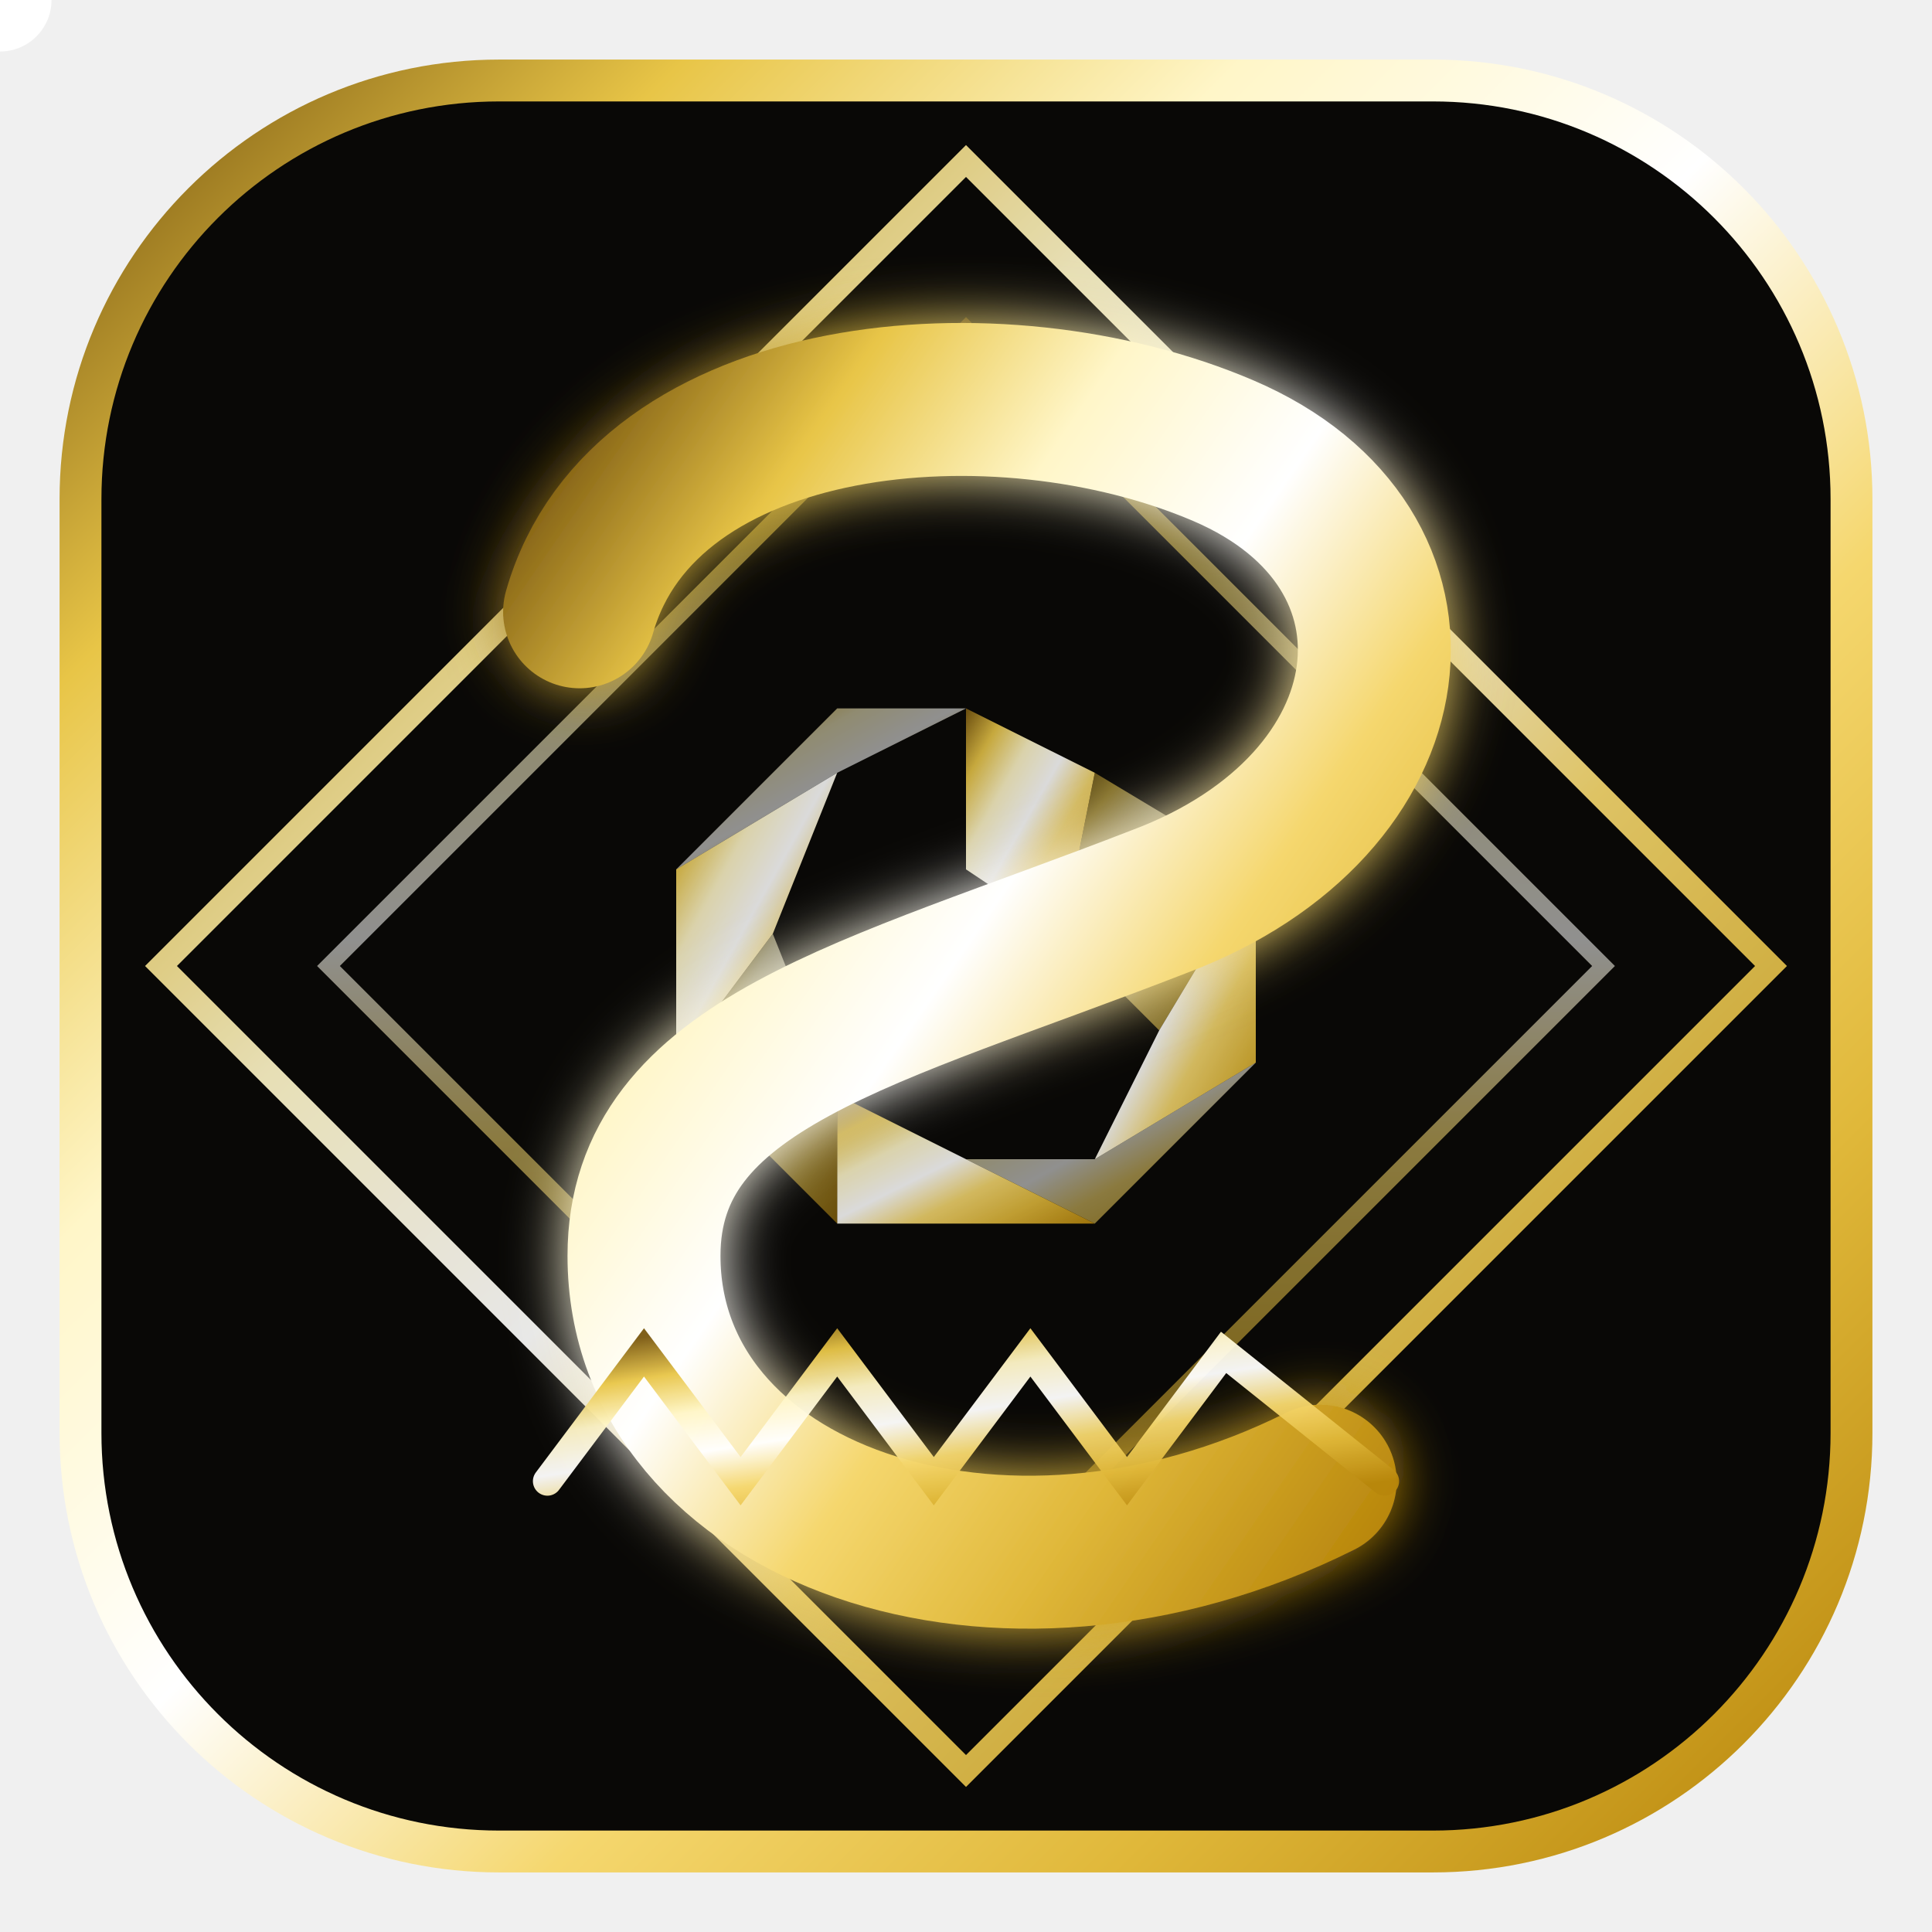
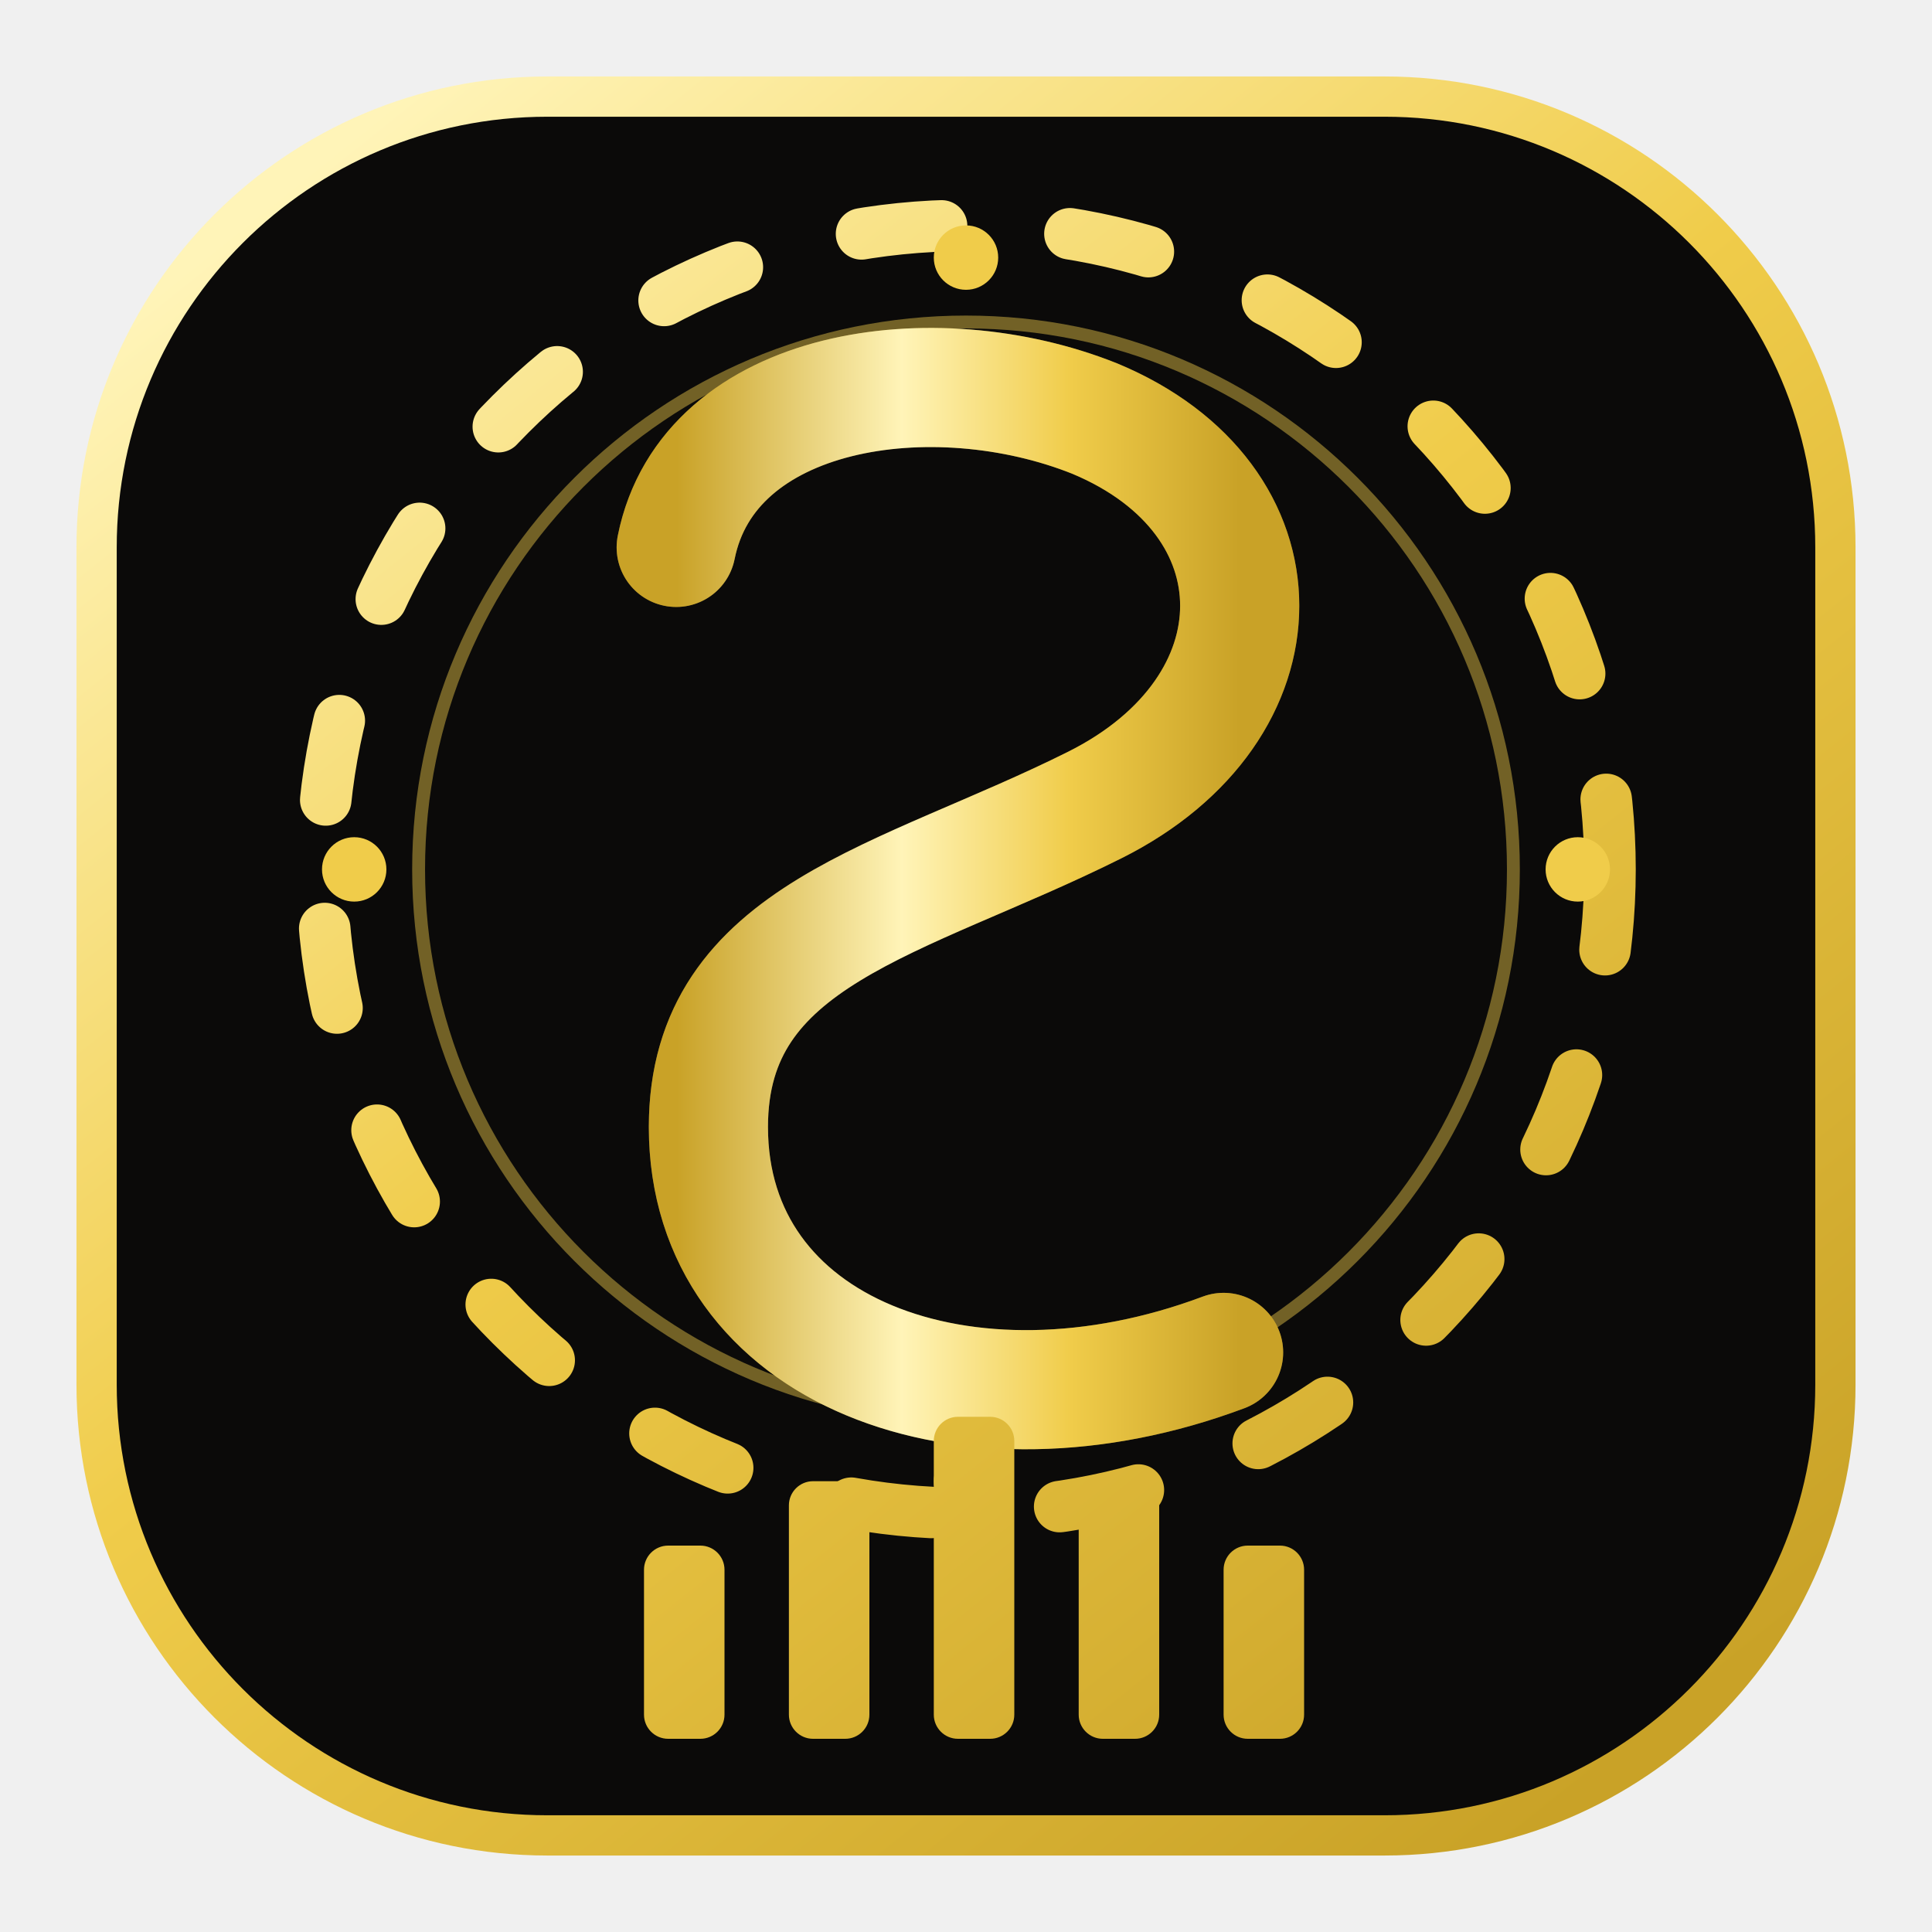
<svg xmlns="http://www.w3.org/2000/svg" viewBox="0 0 120 120" role="img" aria-label="Shubham Sah Productions">
  <defs>
-     <linearGradient id="metal" x1="0%" y1="0%" x2="100%" y2="100%">
-       <stop offset="0%" stop-color="#7A5810" />
-       <stop offset="16%" stop-color="#E8C547" />
-       <stop offset="32%" stop-color="#FFF6C8" />
-       <stop offset="48%" stop-color="#FFFFFF" />
-       <stop offset="64%" stop-color="#F5D76E" />
-       <stop offset="80%" stop-color="#E0B83A" />
-       <stop offset="100%" stop-color="#B8860B" />
-       <animateTransform attributeName="gradientTransform" type="rotate" from="0 0.5 0.5" to="360 0.5 0.5" dur="2.8s" repeatCount="indefinite" />
+     <linearGradient id="gold" x1="20" y1="10" x2="100" y2="110" gradientUnits="userSpaceOnUse">
+       <stop offset="0%" stop-color="#fff4b8" />
+       <stop offset="45%" stop-color="#f0cc4a" />
+       <stop offset="100%" stop-color="#c9a227" />
    </linearGradient>
-     <filter id="glow" x="-40%" y="-40%" width="180%" height="180%">
-       <feGaussianBlur stdDeviation="1.8" result="b" />
-       <feMerge>
-         <feMergeNode in="b" />
-         <feMergeNode in="SourceGraphic" />
-       </feMerge>
-     </filter>
+     <linearGradient id="goldFlow" x1="0%" y1="0%" x2="100%" y2="0%">
+       <stop offset="0%" stop-color="#c9a227" />
+       <stop offset="40%" stop-color="#fff4b8" />
+       <stop offset="70%" stop-color="#f0cc4a" />
+       <stop offset="100%" stop-color="#c9a227" />
+       <animate attributeName="x1" values="-80%;20%" dur="2.4s" repeatCount="indefinite" />
+       <animate attributeName="x2" values="20%;120%" dur="2.4s" repeatCount="indefinite" />
+     </linearGradient>
    <style>
-       .spin { transform-origin: 60px 60px; animation: spin 9s linear infinite; }
-       .rev { transform-origin: 60px 60px; animation: spin 14s linear infinite reverse; }
-       .iris { transform-origin: 60px 60px; animation: iris 2.8s ease-in-out infinite; }
-       .s { filter: url(#glow); }
-       .orbit { animation: none; }
+       .reel {
+         transform-origin: 60px 60px;
+         animation: spin 8s linear infinite;
+       }
+       .tick {
+         transform-origin: 60px 60px;
+         animation: spin 8s linear infinite reverse;
+       }
+       .ring {
+         transform-origin: 60px 60px;
+         animation: pulse 2.6s ease-in-out infinite;
+       }
+       .ss {
+         fill: none;
+         stroke: url(#goldFlow);
+         stroke-width: 7.4;
+         stroke-linecap: round;
+         stroke-linejoin: round;
+         stroke-dasharray: 160;
+         animation: draw 3.6s ease-in-out infinite;
+       }
+       .bar {
+         transform-box: fill-box;
+         transform-origin: 50% 100%;
+         fill: url(#gold);
+       }
+       .b1 { animation: eq 0.7s ease-in-out infinite; }
+       .b2 { animation: eq 0.7s ease-in-out 0.12s infinite; }
+       .b3 { animation: eq 0.7s ease-in-out 0.24s infinite; }
+       .b4 { animation: eq 0.7s ease-in-out 0.08s infinite; }
+       .b5 { animation: eq 0.7s ease-in-out 0.2s infinite; }
      @keyframes spin { to { transform: rotate(360deg); } }
-       @keyframes iris {
-         0%, 100% { transform: rotate(0deg) scale(1); }
-         50% { transform: rotate(18deg) scale(0.9); }
+       @keyframes pulse {
+         0%, 100% { transform: scale(1); opacity: 0.7; }
+         50% { transform: scale(1.06); opacity: 1; }
+       }
+       @keyframes draw {
+         0% { stroke-dashoffset: 160; }
+         45%, 70% { stroke-dashoffset: 0; }
+         100% { stroke-dashoffset: -160; }
+       }
+       @keyframes eq {
+         0%, 100% { transform: scaleY(0.35); }
+         50% { transform: scaleY(1); }
      }
      @media (prefers-reduced-motion: reduce) {
-         .spin, .rev, .iris { animation: none; }
+         .reel, .tick, .ring, .ss, .b1, .b2, .b3, .b4, .b5 { animation: none; }
+         .ss { stroke-dashoffset: 0; }
+         .bar { transform: none; }
      }
    </style>
  </defs>
-   <rect x="5" y="5" width="110" height="110" rx="26" fill="#090806" stroke="url(#metal)" stroke-width="2.6" />
-   <g class="spin">
-     <polygon points="60,10 110,60 60,110 10,60" fill="none" stroke="url(#metal)" stroke-width="1.4" opacity="0.9" />
+   <rect x="6" y="6" width="108" height="108" rx="28" fill="#0b0a09" stroke="url(#gold)" stroke-width="2.5" />
+   <circle class="ring" cx="60" cy="54" r="34" fill="none" stroke="#f0cc4a" stroke-width="0.8" opacity="0.45" />
+   <g class="reel" fill="none" stroke="url(#gold)" stroke-width="3.2" stroke-linecap="round" stroke-dasharray="5 8">
+     <circle cx="60" cy="54" r="40" />
  </g>
-   <g class="rev">
-     <rect x="32" y="32" width="56" height="56" fill="none" stroke="url(#metal)" stroke-width="1" opacity="0.55" transform="rotate(45 60 60)" />
+   <g class="tick" fill="#f0cc4a">
+     <circle cx="60" cy="16" r="2" />
+     <circle cx="98" cy="54" r="2" />
+     <circle cx="60" cy="92" r="2" />
+     <circle cx="22" cy="54" r="2" />
  </g>
-   <g class="iris" fill="url(#metal)">
-     <path d="M60 44 L68 48 L66 58 L60 54 Z" opacity="0.85" />
-     <path d="M68 48 L78 54 L72 64 L66 58 Z" opacity="0.55" />
-     <path d="M78 54 L78 66 L68 72 L72 64 Z" opacity="0.85" />
-     <path d="M78 66 L68 76 L60 72 L68 72 Z" opacity="0.55" />
-     <path d="M68 76 L52 76 L52 68 L60 72 Z" opacity="0.85" />
-     <path d="M52 76 L42 66 L48 58 L52 68 Z" opacity="0.55" />
-     <path d="M42 66 L42 54 L52 48 L48 58 Z" opacity="0.85" />
-     <path d="M42 54 L52 44 L60 44 L52 48 Z" opacity="0.55" />
+   <path fill="none" stroke="#f0cc4a" stroke-width="7.4" stroke-linecap="round" stroke-linejoin="round" opacity="0.35" d="M42 34     C44 24 58 22 68 26     C80 31 80 44 68 50     C56 56 44 58 44 70     C44 84 60 90 76 84" />
+   <path class="ss" d="M42 34     C44 24 58 22 68 26     C80 31 80 44 68 50     C56 56 44 58 44 70     C44 84 60 90 76 84" />
+   <g>
+     <rect class="bar b1" x="40" y="96" width="5" height="12" rx="1.5" />
+     <rect class="bar b2" x="49" y="92" width="5" height="16" rx="1.5" />
+     <rect class="bar b3" x="58" y="88" width="5" height="20" rx="1.5" />
+     <rect class="bar b4" x="67" y="92" width="5" height="16" rx="1.5" />
+     <rect class="bar b5" x="76" y="96" width="5" height="12" rx="1.5" />
  </g>
-   <path class="s" fill="none" stroke="url(#metal)" stroke-width="9.5" stroke-linecap="round" stroke-linejoin="round" d="M36 38 C40 24 62 22 76 28 C90 34 88 50 72 56 C54 63 40 66 40 78 C40 94 62 102 82 92" />
-   <g fill="none" stroke="url(#metal)" stroke-width="1.8" stroke-linecap="round" opacity="0.95">
-     <path d="M34 92 L40 84 L46 92 L52 84 L58 92 L64 84 L70 92 L76 84 L86 92" />
-   </g>
-   <circle r="3.2" fill="#ffffff">
-     <animateMotion dur="4.8s" repeatCount="indefinite" path="M60,16 A44,44 0 1,1 59.9,16" />
-   </circle>
</svg>
